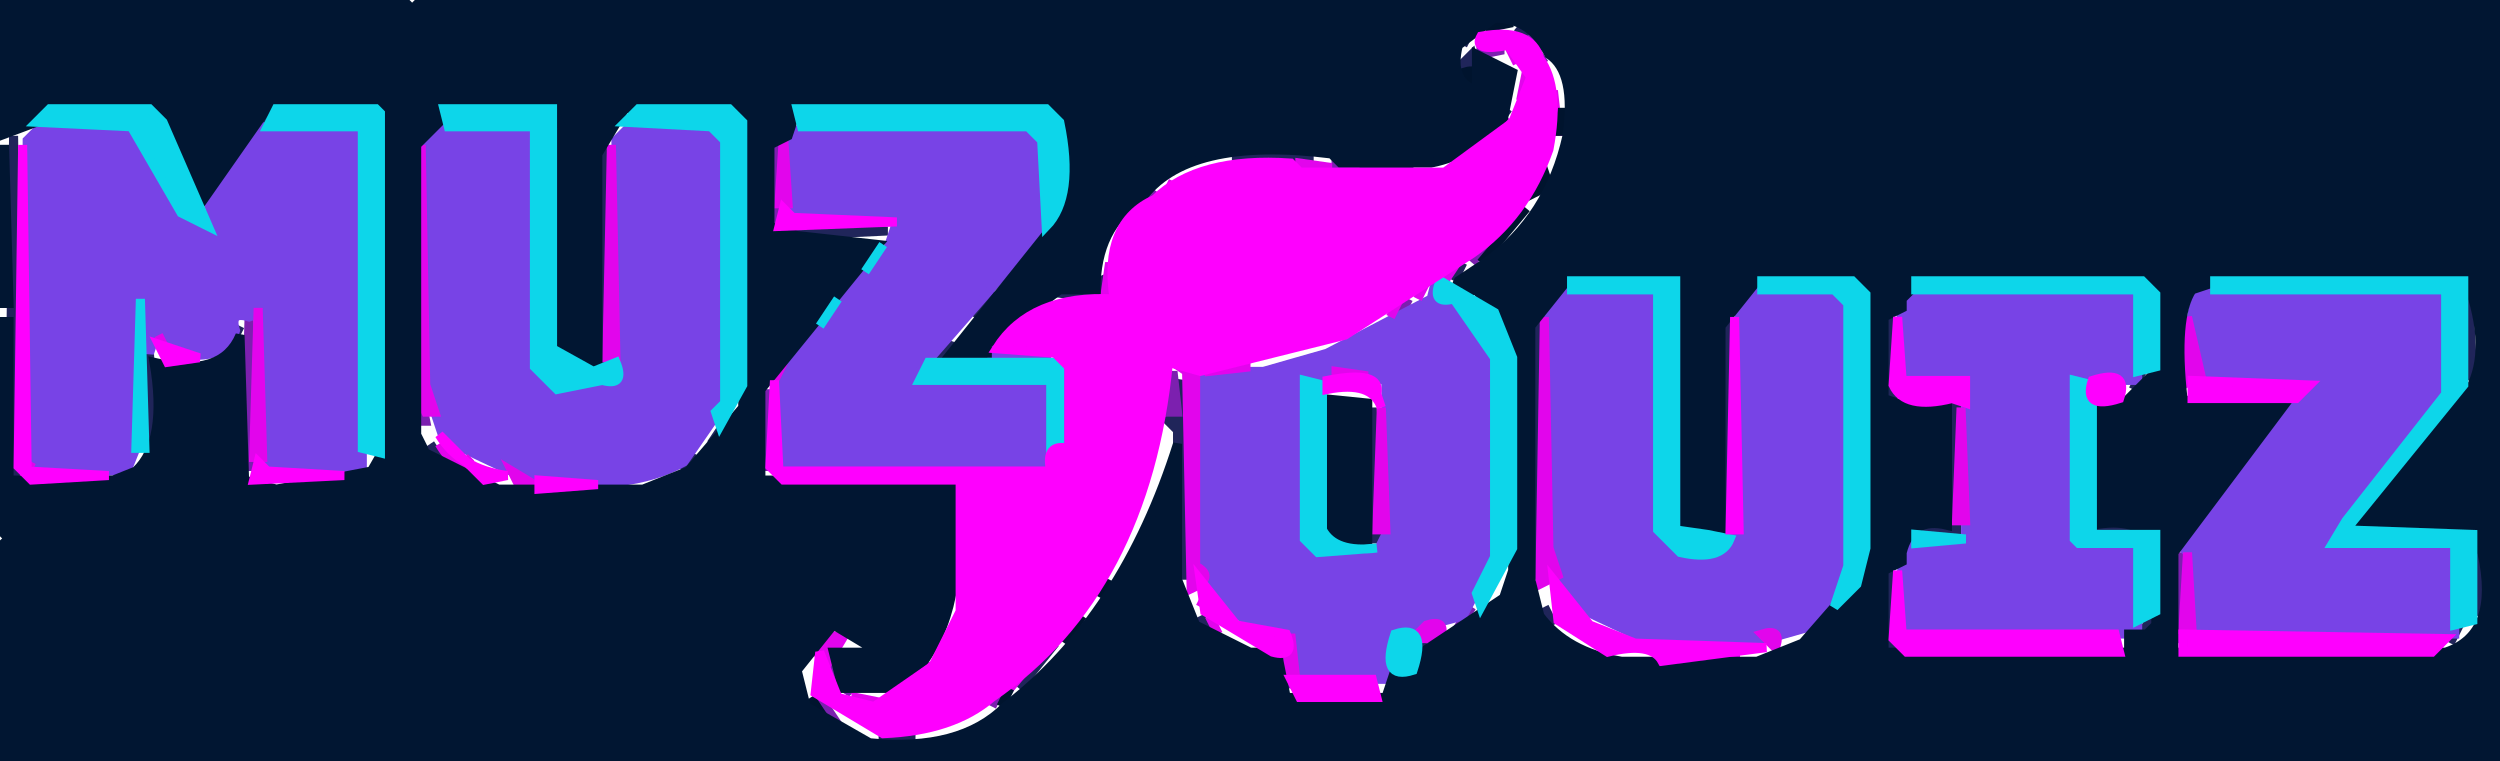
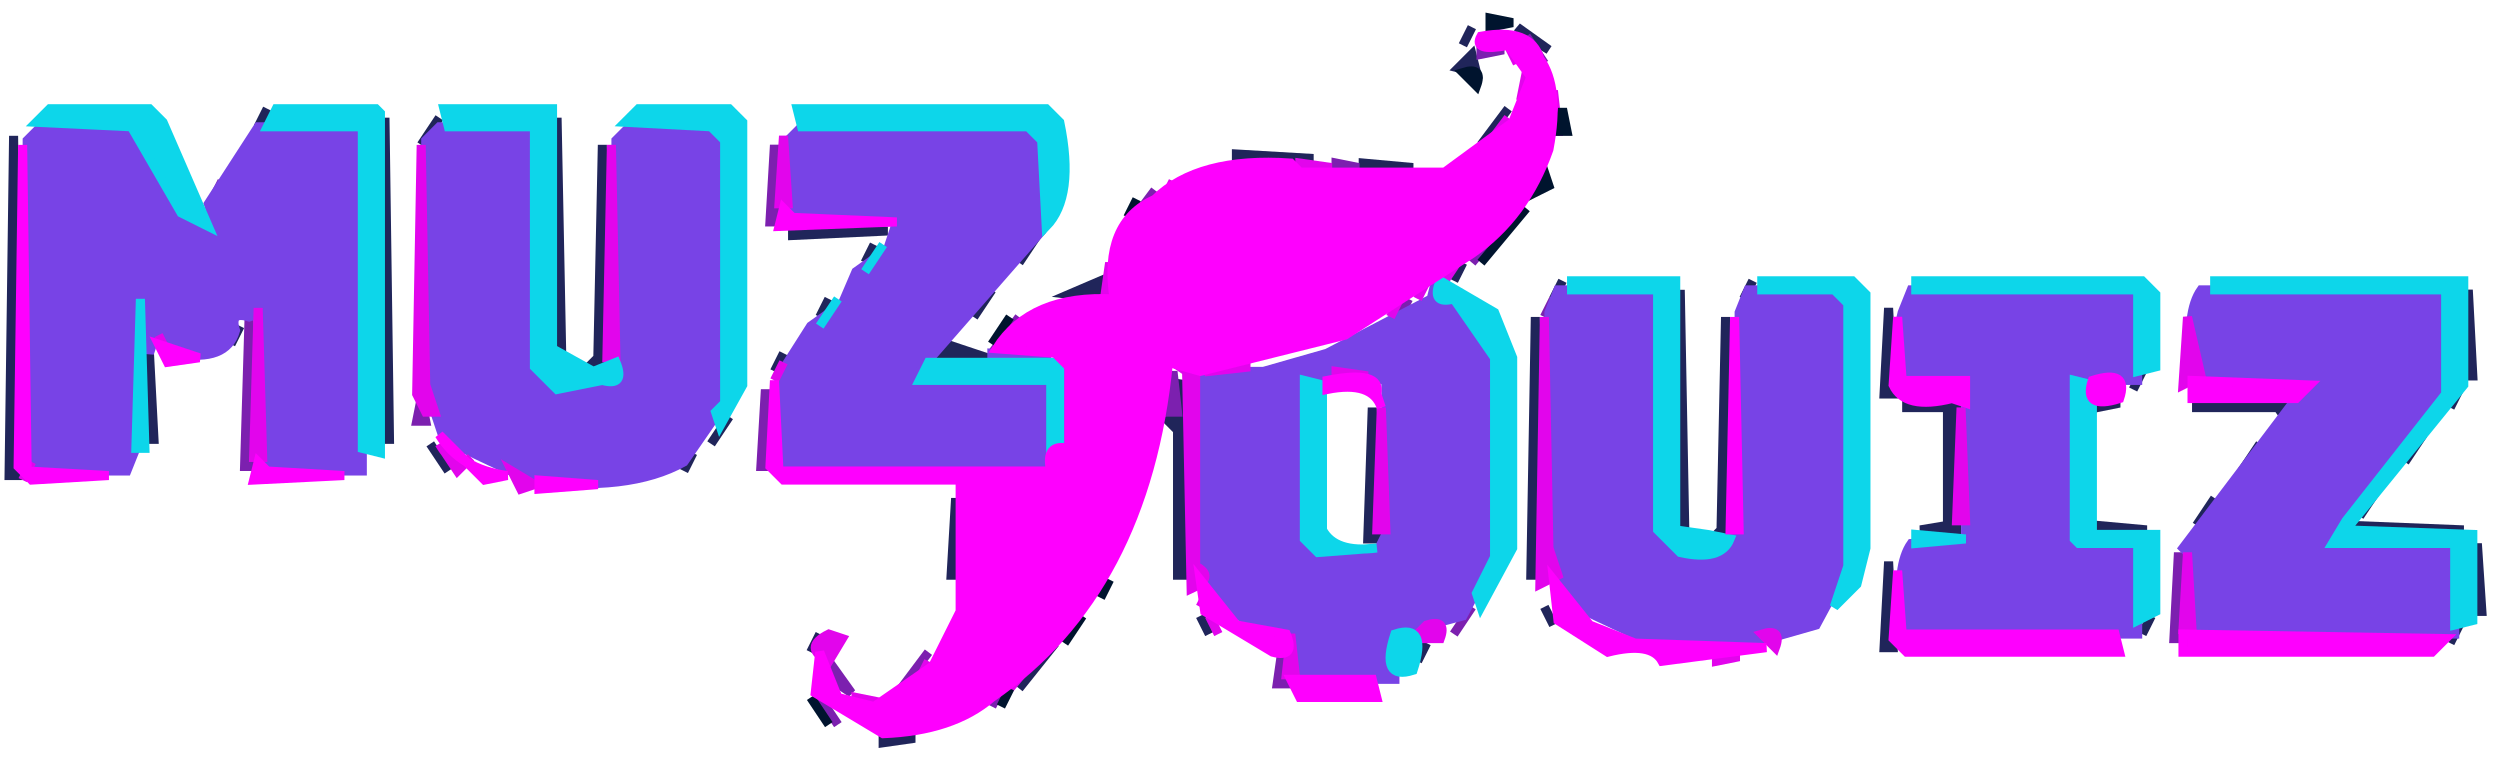
<svg xmlns="http://www.w3.org/2000/svg" viewBox="0 0 276 84" version="1.1">
  <path fill="rgb(32,37,90)" stroke="rgb(32,37,90)" stroke-width="1" opacity="1" d="M 162.5 3 L 161.5 5 L 162.5 3 Z " />
  <path fill="rgb(32,37,90)" stroke="rgb(32,37,90)" stroke-width="1" opacity="1" d="M 167.5 3 L 171 5.5 L 168.5 4 L 167.5 3 Z " />
  <path fill="rgb(32,37,90)" stroke="rgb(32,37,90)" stroke-width="1" opacity="1" d="M 162.5 6 L 163 8 L 161 7.5 L 162.5 6 Z " />
  <path fill="rgb(32,37,90)" stroke="rgb(32,37,90)" stroke-width="1" opacity="1" d="M 29.5 12 L 28.5 14 L 29.5 12 Z " />
  <path fill="rgb(32,37,90)" stroke="rgb(32,37,90)" stroke-width="1" opacity="1" d="M 166.5 12 L 163.5 16 L 166.5 12 Z " />
  <path fill="rgb(32,37,90)" stroke="rgb(32,37,90)" stroke-width="1" opacity="1" d="M 42.5 13 L 43 48.5 L 42 48.5 L 42.5 13 Z " />
  <path fill="rgb(32,37,90)" stroke="rgb(32,37,90)" stroke-width="1" opacity="1" d="M 48.5 13 L 46.5 16 L 48.5 13 Z " />
  <path fill="rgb(32,37,90)" stroke="rgb(32,37,90)" stroke-width="1" opacity="1" d="M 61.5 13 L 62 38.5 L 61 38.5 L 61.5 13 Z " />
  <path fill="rgb(32,37,90)" stroke="rgb(32,37,90)" stroke-width="1" opacity="1" d="M 1.5 15 L 2 52.5 L 1 52.5 L 1.5 15 Z " />
  <path fill="rgb(32,37,90)" stroke="rgb(32,37,90)" stroke-width="1" opacity="1" d="M 66.5 16 L 67 39.5 L 65 40.5 L 66 39.5 L 66.5 16 Z " />
  <path fill="rgb(32,37,90)" stroke="rgb(32,37,90)" stroke-width="1" opacity="1" d="M 136.5 17 L 145 17.5 L 136.5 18 L 136.5 17 Z " />
  <path fill="rgb(32,37,90)" stroke="rgb(32,37,90)" stroke-width="1" opacity="1" d="M 150.5 18 L 156 18.5 L 150.5 19 L 150.5 18 Z " />
  <path fill="rgb(32,37,90)" stroke="rgb(32,37,90)" stroke-width="1" opacity="1" d="M 87.5 25 L 98 25.5 L 87.5 26 L 87.5 25 Z " />
  <path fill="rgb(32,37,90)" stroke="rgb(32,37,90)" stroke-width="1" opacity="1" d="M 114.5 26 L 112.5 29 L 114.5 26 Z " />
  <path fill="rgb(32,37,90)" stroke="rgb(32,37,90)" stroke-width="1" opacity="1" d="M 96.5 27 L 95.5 29 L 96.5 27 Z " />
  <path fill="rgb(32,37,90)" stroke="rgb(32,37,90)" stroke-width="1" opacity="1" d="M 161.5 29 L 160.5 31 L 161.5 29 Z " />
  <path fill="rgb(32,37,90)" stroke="rgb(32,37,90)" stroke-width="1" opacity="1" d="M 121.5 31 L 122 33 L 118 32.5 L 121.5 31 Z " />
  <path fill="rgb(32,37,90)" stroke="rgb(32,37,90)" stroke-width="1" opacity="1" d="M 172.5 31 L 171.5 33 L 172.5 31 Z " />
  <path fill="rgb(32,37,90)" stroke="rgb(32,37,90)" stroke-width="1" opacity="1" d="M 193.5 31 L 192.5 33 L 193.5 31 Z " />
  <path fill="rgb(32,37,90)" stroke="rgb(32,37,90)" stroke-width="1" opacity="1" d="M 109.5 32 L 107.5 35 L 109.5 32 Z " />
  <path fill="rgb(32,37,90)" stroke="rgb(32,37,90)" stroke-width="1" opacity="1" d="M 185.5 32 L 186 58.5 L 185 58.5 L 185.5 32 Z " />
  <path fill="rgb(32,37,90)" stroke="rgb(32,37,90)" stroke-width="1" opacity="1" d="M 272.5 32 L 273 41.5 L 272 41.5 L 272.5 32 Z " />
  <path fill="rgb(32,37,90)" stroke="rgb(32,37,90)" stroke-width="1" opacity="1" d="M 91.5 33 L 90.5 35 L 91.5 33 Z " />
  <path fill="rgb(32,37,90)" stroke="rgb(32,37,90)" stroke-width="1" opacity="1" d="M 208.5 34 L 209 43.5 L 208 43.5 L 208.5 34 Z " />
  <path fill="rgb(32,37,90)" stroke="rgb(32,37,90)" stroke-width="1" opacity="1" d="M 169.5 35 L 170 63.5 L 169 63.5 L 169.5 35 Z " />
  <path fill="rgb(32,37,90)" stroke="rgb(32,37,90)" stroke-width="1" opacity="1" d="M 190.5 35 L 191 58.5 L 189 59.5 L 190 58.5 L 190.5 35 Z " />
  <path fill="rgb(32,37,90)" stroke="rgb(32,37,90)" stroke-width="1" opacity="1" d="M 26.5 36 L 25.5 38 L 26.5 36 Z " />
  <path fill="rgb(32,37,90)" stroke="rgb(32,37,90)" stroke-width="1" opacity="1" d="M 104.5 38 L 109 39.5 L 103.5 40 L 104.5 38 Z " />
  <path fill="rgb(32,37,90)" stroke="rgb(32,37,90)" stroke-width="1" opacity="1" d="M 16.5 39 L 17 48.5 L 16 48.5 L 16.5 39 Z " />
  <path fill="rgb(32,37,90)" stroke="rgb(32,37,90)" stroke-width="1" opacity="1" d="M 86.5 39 L 85.5 41 L 86.5 39 Z " />
  <path fill="rgb(32,37,90)" stroke="rgb(32,37,90)" stroke-width="1" opacity="1" d="M 236.5 41 L 235.5 43 L 236.5 41 Z " />
  <path fill="rgb(32,37,90)" stroke="rgb(32,37,90)" stroke-width="1" opacity="1" d="M 130.5 42 L 131 63.5 L 130 63.5 L 130 47.5 L 129 46.5 L 130.5 42 Z " />
  <path fill="rgb(32,37,90)" stroke="rgb(32,37,90)" stroke-width="1" opacity="1" d="M 271.5 43 L 270.5 45 L 271.5 43 Z " />
  <path fill="rgb(32,37,90)" stroke="rgb(32,37,90)" stroke-width="1" opacity="1" d="M 210.5 44 L 216 44 L 216 59 L 212 58.5 L 215 58 L 215 45 L 210.5 45 L 210.5 44 Z " />
  <path fill="rgb(32,37,90)" stroke="rgb(32,37,90)" stroke-width="1" opacity="1" d="M 231.5 44 L 234 44.5 L 231.5 45 L 231.5 44 Z " />
  <path fill="rgb(32,37,90)" stroke="rgb(32,37,90)" stroke-width="1" opacity="1" d="M 242.5 44 L 254 44.5 Q 252.8 47.3 251.5 45 L 242.5 45 L 242.5 44 Z " />
  <path fill="rgb(32,37,90)" stroke="rgb(32,37,90)" stroke-width="1" opacity="1" d="M 151.5 45 L 152 59.5 L 151 59.5 L 151.5 45 Z " />
  <path fill="rgb(32,37,90)" stroke="rgb(32,37,90)" stroke-width="1" opacity="1" d="M 80.5 46 L 78.5 49 L 80.5 46 Z " />
  <path fill="rgb(32,37,90)" stroke="rgb(32,37,90)" stroke-width="1" opacity="1" d="M 267.5 48 L 265.5 51 L 267.5 48 Z " />
  <path fill="rgb(32,37,90)" stroke="rgb(32,37,90)" stroke-width="1" opacity="1" d="M 47.5 49 L 49.5 52 L 47.5 49 Z " />
  <path fill="rgb(32,37,90)" stroke="rgb(32,37,90)" stroke-width="1" opacity="1" d="M 249.5 49 L 247.5 52 L 249.5 49 Z " />
  <path fill="rgb(32,37,90)" stroke="rgb(32,37,90)" stroke-width="1" opacity="1" d="M 76.5 50 L 75.5 52 L 76.5 50 Z " />
  <path fill="rgb(32,37,90)" stroke="rgb(32,37,90)" stroke-width="1" opacity="1" d="M 262.5 54 L 260.5 57 L 262.5 54 Z " />
  <path fill="rgb(32,37,90)" stroke="rgb(32,37,90)" stroke-width="1" opacity="1" d="M 105.5 55 L 106 63.5 L 105 63.5 L 105.5 55 Z " />
  <path fill="rgb(32,37,90)" stroke="rgb(32,37,90)" stroke-width="1" opacity="1" d="M 244.5 55 L 242.5 58 L 244.5 55 Z " />
  <path fill="rgb(32,37,90)" stroke="rgb(32,37,90)" stroke-width="1" opacity="1" d="M 231.5 58 L 237 58.5 L 231.5 59 L 231.5 58 Z " />
  <path fill="rgb(32,37,90)" stroke="rgb(32,37,90)" stroke-width="1" opacity="1" d="M 259.5 58 L 272 58.5 L 259.5 59 L 259.5 58 Z " />
  <path fill="rgb(32,37,90)" stroke="rgb(32,37,90)" stroke-width="1" opacity="1" d="M 273.5 60 L 274 67.5 L 273 67.5 L 273.5 60 Z " />
  <path fill="rgb(32,37,90)" stroke="rgb(32,37,90)" stroke-width="1" opacity="1" d="M 208.5 62 L 209 71.5 L 208 71.5 L 208.5 62 Z " />
  <path fill="rgb(32,37,90)" stroke="rgb(32,37,90)" stroke-width="1" opacity="1" d="M 170.5 67 L 171.5 69 L 170.5 67 Z " />
  <path fill="rgb(32,37,90)" stroke="rgb(32,37,90)" stroke-width="1" opacity="1" d="M 132.5 68 L 133.5 70 L 132.5 68 Z " />
  <path fill="rgb(32,37,90)" stroke="rgb(32,37,90)" stroke-width="1" opacity="1" d="M 237.5 68 L 236.5 70 L 237.5 68 Z " />
  <path fill="rgb(32,37,90)" stroke="rgb(32,37,90)" stroke-width="1" opacity="1" d="M 271.5 69 L 270.5 71 L 271.5 69 Z " />
  <path fill="rgb(32,37,90)" stroke="rgb(32,37,90)" stroke-width="1" opacity="1" d="M 90.5 70 L 89.5 72 L 90.5 70 Z " />
  <path fill="rgb(32,37,90)" stroke="rgb(32,37,90)" stroke-width="1" opacity="1" d="M 116.5 71 L 112.5 76 L 116.5 71 Z " />
  <path fill="rgb(32,37,90)" stroke="rgb(32,37,90)" stroke-width="1" opacity="1" d="M 157.5 71 L 156.5 73 L 157.5 71 Z " />
  <path fill="rgb(32,37,90)" stroke="rgb(32,37,90)" stroke-width="1" opacity="1" d="M 97.5 81 L 101 81.5 L 97.5 82 L 97.5 81 Z " />
  <path fill="rgb(124,32,175)" stroke="rgb(124,32,175)" stroke-width="1" opacity="1" d="M 168.5 4 L 170.5 7 L 168.5 4 Z " />
  <path fill="rgb(124,32,175)" stroke="rgb(124,32,175)" stroke-width="1" opacity="1" d="M 163.5 5 L 166 5.5 L 163.5 6 L 163.5 5 Z " />
  <path fill="rgb(124,32,175)" stroke="rgb(124,32,175)" stroke-width="1" opacity="1" d="M 85.5 16 L 86 24.5 L 85 24.5 L 85.5 16 Z " />
  <path fill="rgb(124,32,175)" stroke="rgb(124,32,175)" stroke-width="1" opacity="1" d="M 147.5 18 L 150 18.5 L 147.5 19 L 147.5 18 Z " />
  <path fill="rgb(124,32,175)" stroke="rgb(124,32,175)" stroke-width="1" opacity="1" d="M 24.5 20 L 23.5 22 L 24.5 20 Z " />
  <path fill="rgb(124,32,175)" stroke="rgb(124,32,175)" stroke-width="1" opacity="1" d="M 127.5 21 L 124.5 25 L 127.5 21 Z " />
  <path fill="rgb(124,32,175)" stroke="rgb(124,32,175)" stroke-width="1" opacity="1" d="M 167.5 23 L 162.5 29 L 167.5 23 Z " />
  <path fill="rgb(124,32,175)" stroke="rgb(124,32,175)" stroke-width="1" opacity="1" d="M 155.5 33 L 154.5 35 L 155.5 33 Z " />
  <path fill="rgb(124,32,175)" stroke="rgb(124,32,175)" stroke-width="1" opacity="1" d="M 171.5 33 L 170.5 35 L 171.5 33 Z " />
  <path fill="rgb(124,32,175)" stroke="rgb(124,32,175)" stroke-width="1" opacity="1" d="M 27.5 35 L 28 51.5 L 27 51.5 L 27.5 35 Z " />
  <path fill="rgb(124,32,175)" stroke="rgb(124,32,175)" stroke-width="1" opacity="1" d="M 112.5 35 L 109.5 39 L 112.5 35 Z " />
  <path fill="rgb(124,32,175)" stroke="rgb(124,32,175)" stroke-width="1" opacity="1" d="M 129.5 41 L 130 45.5 L 129 45.5 L 129.5 41 Z " />
  <path fill="rgb(124,32,175)" stroke="rgb(124,32,175)" stroke-width="1" opacity="1" d="M 84.5 43 L 85 51.5 L 84 51.5 L 84.5 43 Z " />
  <path fill="rgb(124,32,175)" stroke="rgb(124,32,175)" stroke-width="1" opacity="1" d="M 46.5 44 L 47 46.5 L 46 46.5 L 46.5 44 Z " />
  <path fill="rgb(124,32,175)" stroke="rgb(124,32,175)" stroke-width="1" opacity="1" d="M 240.5 61 L 241 70.5 L 240 70.5 L 240.5 61 Z " />
  <path fill="rgb(124,32,175)" stroke="rgb(124,32,175)" stroke-width="1" opacity="1" d="M 119.5 67 L 117.5 70 L 119.5 67 Z " />
  <path fill="rgb(124,32,175)" stroke="rgb(124,32,175)" stroke-width="1" opacity="1" d="M 162.5 67 L 160.5 70 L 162.5 67 Z " />
  <path fill="rgb(124,32,175)" stroke="rgb(124,32,175)" stroke-width="1" opacity="1" d="M 102.5 72 L 99.5 76 L 102.5 72 Z " />
  <path fill="rgb(124,32,175)" stroke="rgb(124,32,175)" stroke-width="1" opacity="1" d="M 141.5 72 L 142 75.5 L 141 75.5 L 141.5 72 Z " />
  <path fill="rgb(124,32,175)" stroke="rgb(124,32,175)" stroke-width="1" opacity="1" d="M 91.5 73 L 94 76.5 L 91 74.5 L 91.5 73 Z " />
  <path fill="rgb(124,32,175)" stroke="rgb(124,32,175)" stroke-width="1" opacity="1" d="M 110.5 76 L 109.5 78 L 110.5 76 Z " />
  <path fill="rgb(124,32,175)" stroke="rgb(124,32,175)" stroke-width="1" opacity="1" d="M 90.5 77 L 92.5 80 L 90.5 77 Z " />
  <path fill="rgb(120,67,230)" stroke="rgb(120,67,230)" stroke-width="1" opacity="1" d="M 4.5 14 L 14.5 14 L 16 15.5 L 21.5 25 Q 24.1 25.8 23 22.5 L 28.5 14 L 39.5 14 L 40 14.5 L 40 52 L 29 52 L 29 34.5 L 27.5 35 Q 25.3 34.3 26 36.5 Q 25 40 19.5 39 L 17 37.5 L 16.5 39 L 15.5 33 L 15 49.5 L 14 52 L 4.5 52 L 3 50.5 L 3 15.5 L 4.5 14 Z " />
  <path fill="rgb(120,67,230)" stroke="rgb(120,67,230)" stroke-width="1" opacity="1" d="M 48.5 14 L 59 14 L 59 40.5 Q 60 44 65.5 43 L 68 42 L 68 15.5 L 69.5 14 L 78.5 14 L 80 15.5 L 80 44.5 L 75.5 51 Q 69.4 54.4 58.5 53 L 49 48.5 L 47 42.5 L 47 15.5 L 48.5 14 Z " />
  <path fill="rgb(120,67,230)" stroke="rgb(120,67,230)" stroke-width="1" opacity="1" d="M 88.5 14 L 113.5 14 L 115 15.5 L 115 25.5 L 101 41.5 L 116 42 L 116 50.5 L 114.5 52 L 86 52 L 86 41.5 L 89.5 36 L 93 33.5 L 94.5 30 L 98 27.5 L 99 24.5 L 87 24 L 87 15.5 L 88.5 14 Z " />
  <path fill="rgb(120,67,230)" stroke="rgb(120,67,230)" stroke-width="1" opacity="1" d="M 158.5 31 L 159 33 L 164 36.5 L 165 39.5 L 165 61.5 L 161.5 68 L 154 70 L 154 75 L 143 75 L 143 70 L 140.5 70 L 134 66.5 L 132 62.5 L 132 42.5 L 133.5 41 L 139.5 41 L 146.5 39 L 158 33 L 158.5 31 Z M 148 41 L 147 42 L 144 43 L 144 60 L 146 61 L 152 61 L 153 59 L 153 42 L 148 41 Z " />
  <path fill="rgb(120,67,230)" stroke="rgb(120,67,230)" stroke-width="1" opacity="1" d="M 172 32 L 183 32 L 183 58.5 Q 184 62 189.5 61 L 192 58.5 L 192 34.5 L 193 32 L 202.5 32 L 204 33.5 L 204 62.5 L 200.5 69 L 193.5 71 L 182.5 71 L 173 66.5 L 171 60.5 L 171 34.5 L 172 32 Z " />
  <path fill="rgb(120,67,230)" stroke="rgb(120,67,230)" stroke-width="1" opacity="1" d="M 211 32 L 236 32 L 236 42 L 229 42 L 229 60 L 236 60 L 236 70 L 211.5 70 L 210 68.5 Q 209.3 62.4 211 60 L 217 59.5 L 217 57.5 L 217 42 L 211.5 42 Q 208.5 40.5 210 34.5 L 211 32 Z " />
  <path fill="rgb(120,67,230)" stroke="rgb(120,67,230)" stroke-width="1" opacity="1" d="M 243 32 L 270 32 L 270 43.5 L 257 59.5 L 271 60 L 271 70 L 242 70 L 242 61.5 L 241 60.5 L 255 42 L 243.5 42 L 242 40.5 Q 241.3 34.4 243 32 Z " />
  <path fill="rgb(120,67,230)" stroke="rgb(120,67,230)" stroke-width="1" opacity="1" d="M 109.5 39 L 116 39.5 L 109.5 40 L 109.5 39 Z " />
  <path fill="rgb(120,67,230)" stroke="rgb(120,67,230)" stroke-width="1" opacity="1" d="M 117.5 40 L 118 48.5 L 117 48.5 L 117.5 40 Z " />
  <path fill="rgb(226,5,236)" stroke="rgb(226,5,236)" stroke-width="1" opacity="1" d="M 166.5 5 L 167.5 7 L 166.5 5 Z " />
  <path fill="rgb(226,5,236)" stroke="rgb(226,5,236)" stroke-width="1" opacity="1" d="M 168.5 8 L 169 10.5 L 168 10.5 L 168.5 8 Z " />
  <path fill="rgb(226,5,236)" stroke="rgb(226,5,236)" stroke-width="1" opacity="1" d="M 171.5 10 L 172 14.5 L 171 14.5 L 171.5 10 Z " />
  <path fill="rgb(226,5,236)" stroke="rgb(226,5,236)" stroke-width="1" opacity="1" d="M 166.5 13 L 163.5 17 L 166.5 13 Z " />
  <path fill="rgb(226,5,236)" stroke="rgb(226,5,236)" stroke-width="1" opacity="1" d="M 86.5 15 L 87 22.5 L 86 22.5 L 86.5 15 Z " />
  <path fill="rgb(226,5,236)" stroke="rgb(226,5,236)" stroke-width="1" opacity="1" d="M 46.5 16 L 47 42.5 L 48 45.5 L 47 45.5 L 46 43.5 L 46.5 16 Z " />
  <path fill="rgb(226,5,236)" stroke="rgb(226,5,236)" stroke-width="1" opacity="1" d="M 67.5 16 L 68 39.5 L 67 39.5 L 67.5 16 Z " />
  <path fill="rgb(226,5,236)" stroke="rgb(226,5,236)" stroke-width="1" opacity="1" d="M 143.5 18 L 147 18.5 L 143.5 19 L 143.5 18 Z " />
  <path fill="rgb(226,5,236)" stroke="rgb(226,5,236)" stroke-width="1" opacity="1" d="M 129.5 20 L 128.5 22 L 129.5 20 Z " />
  <path fill="rgb(226,5,236)" stroke="rgb(226,5,236)" stroke-width="1" opacity="1" d="M 161.5 28 L 159.5 31 L 161.5 28 Z " />
  <path fill="rgb(226,5,236)" stroke="rgb(226,5,236)" stroke-width="1" opacity="1" d="M 122.5 29 L 123 32.5 L 122 32.5 L 122.5 29 Z " />
  <path fill="rgb(226,5,236)" stroke="rgb(226,5,236)" stroke-width="1" opacity="1" d="M 157.5 31 L 156.5 33 L 157.5 31 Z " />
  <path fill="rgb(226,5,236)" stroke="rgb(226,5,236)" stroke-width="1" opacity="1" d="M 154.5 33 L 153.5 35 L 154.5 33 Z " />
  <path fill="rgb(226,5,236)" stroke="rgb(226,5,236)" stroke-width="1" opacity="1" d="M 28.5 34 L 29 50.5 L 28 50.5 L 28.5 34 Z " />
  <path fill="rgb(226,5,236)" stroke="rgb(226,5,236)" stroke-width="1" opacity="1" d="M 170.5 35 L 171 60.5 L 172 63.5 L 170 64.5 L 170.5 35 Z " />
  <path fill="rgb(226,5,236)" stroke="rgb(226,5,236)" stroke-width="1" opacity="1" d="M 241.5 35 L 243 41.5 L 241 42.5 L 241.5 35 Z " />
  <path fill="rgb(226,5,236)" stroke="rgb(226,5,236)" stroke-width="1" opacity="1" d="M 17.5 37 L 18.5 39 L 17.5 37 Z " />
  <path fill="rgb(226,5,236)" stroke="rgb(226,5,236)" stroke-width="1" opacity="1" d="M 86.5 40 L 85.5 42 L 86.5 40 Z " />
  <path fill="rgb(226,5,236)" stroke="rgb(226,5,236)" stroke-width="1" opacity="1" d="M 129.5 40 L 132 40.5 L 132 62.5 Q 134.3 63.7 131.5 65 L 131 41 L 129.5 40 Z " />
  <path fill="rgb(226,5,236)" stroke="rgb(226,5,236)" stroke-width="1" opacity="1" d="M 133.5 40 L 138 40.5 L 133.5 41 L 133.5 40 Z " />
  <path fill="rgb(226,5,236)" stroke="rgb(226,5,236)" stroke-width="1" opacity="1" d="M 147.5 41 L 151 41.5 L 147.5 42 L 147.5 41 Z " />
  <path fill="rgb(226,5,236)" stroke="rgb(226,5,236)" stroke-width="1" opacity="1" d="M 152.5 45 L 153 58.5 L 152 58.5 L 152.5 45 Z " />
  <path fill="rgb(226,5,236)" stroke="rgb(226,5,236)" stroke-width="1" opacity="1" d="M 216.5 45 L 217 57.5 L 216 57.5 L 216.5 45 Z " />
  <path fill="rgb(226,5,236)" stroke="rgb(226,5,236)" stroke-width="1" opacity="1" d="M 48.5 49 Q 50.3 52.1 52 50.5 L 50.5 52 L 48.5 49 Z " />
  <path fill="rgb(226,5,236)" stroke="rgb(226,5,236)" stroke-width="1" opacity="1" d="M 3.5 51 L 2.5 53 L 3.5 51 Z " />
  <path fill="rgb(226,5,236)" stroke="rgb(226,5,236)" stroke-width="1" opacity="1" d="M 56.5 52 L 59 53.5 L 57.5 54 L 56.5 52 Z " />
  <path fill="rgb(226,5,236)" stroke="rgb(226,5,236)" stroke-width="1" opacity="1" d="M 241.5 61 L 242 69.5 L 241 69.5 L 241.5 61 Z " />
  <path fill="rgb(226,5,236)" stroke="rgb(226,5,236)" stroke-width="1" opacity="1" d="M 120.5 65 L 119.5 67 L 120.5 65 Z " />
  <path fill="rgb(226,5,236)" stroke="rgb(226,5,236)" stroke-width="1" opacity="1" d="M 133.5 65 L 132.5 67 L 133.5 65 Z " />
  <path fill="rgb(226,5,236)" stroke="rgb(226,5,236)" stroke-width="1" opacity="1" d="M 133.5 68 L 134.5 70 L 133.5 68 Z " />
  <path fill="rgb(226,5,236)" stroke="rgb(226,5,236)" stroke-width="1" opacity="1" d="M 157.5 69 Q 159.8 68.3 159 70.5 L 156 70.5 L 157.5 69 Z " />
  <path fill="rgb(226,5,236)" stroke="rgb(226,5,236)" stroke-width="1" opacity="1" d="M 91.5 70 L 93 70.5 L 91.5 73 Q 88.5 71.5 91.5 70 Z " />
  <path fill="rgb(226,5,236)" stroke="rgb(226,5,236)" stroke-width="1" opacity="1" d="M 116.5 70 L 111.5 76 L 116.5 70 Z " />
  <path fill="rgb(226,5,236)" stroke="rgb(226,5,236)" stroke-width="1" opacity="1" d="M 142.5 70 L 143 74.5 L 142 74.5 L 142.5 70 Z " />
  <path fill="rgb(226,5,236)" stroke="rgb(226,5,236)" stroke-width="1" opacity="1" d="M 194.5 70 Q 196.8 69.3 196 71.5 L 194.5 70 Z " />
  <path fill="rgb(226,5,236)" stroke="rgb(226,5,236)" stroke-width="1" opacity="1" d="M 189.5 72 L 192 72.5 L 189.5 73 L 189.5 72 Z " />
  <path fill="rgb(226,5,236)" stroke="rgb(226,5,236)" stroke-width="1" opacity="1" d="M 102.5 73 L 101.5 75 L 102.5 73 Z " />
  <path fill="rgb(226,5,236)" stroke="rgb(226,5,236)" stroke-width="1" opacity="1" d="M 91.5 75 L 92.5 77 L 91.5 75 Z " />
  <path fill="rgb(226,5,236)" stroke="rgb(226,5,236)" stroke-width="1" opacity="1" d="M 94.5 77 L 97 77.5 L 94.5 78 L 94.5 77 Z " />
  <path fill="rgb(0,20,46)" stroke="rgb(0,20,46)" stroke-width="1" opacity="1" d="M 164.5 2 L 167 2.5 L 164.5 3 L 164.5 2 Z " />
  <path fill="rgb(0,20,46)" stroke="rgb(0,20,46)" stroke-width="1" opacity="1" d="M 161.5 8 Q 163.8 7.3 163 9.5 L 161.5 8 Z " />
  <path fill="rgb(0,20,46)" stroke="rgb(0,20,46)" stroke-width="1" opacity="1" d="M 172.5 12 L 173 14.5 L 172 14.5 L 172.5 12 Z " />
  <path fill="rgb(0,20,46)" stroke="rgb(0,20,46)" stroke-width="1" opacity="1" d="M 170.5 19 L 171 20.5 L 169 21.5 L 170.5 19 Z " />
  <path fill="rgb(0,20,46)" stroke="rgb(0,20,46)" stroke-width="1" opacity="1" d="M 125.5 22 L 124.5 24 L 125.5 22 Z " />
  <path fill="rgb(0,20,46)" stroke="rgb(0,20,46)" stroke-width="1" opacity="1" d="M 168.5 23 L 163.5 29 L 168.5 23 Z " />
  <path fill="rgb(0,20,46)" stroke="rgb(0,20,46)" stroke-width="1" opacity="1" d="M 111.5 35 L 109.5 38 L 111.5 35 Z " />
  <path fill="rgb(0,20,46)" stroke="rgb(0,20,46)" stroke-width="1" opacity="1" d="M 122.5 64 L 121.5 66 L 122.5 64 Z " />
  <path fill="rgb(0,20,46)" stroke="rgb(0,20,46)" stroke-width="1" opacity="1" d="M 119.5 68 L 117.5 71 L 119.5 68 Z " />
  <path fill="rgb(0,20,46)" stroke="rgb(0,20,46)" stroke-width="1" opacity="1" d="M 111.5 76 L 110.5 78 L 111.5 76 Z " />
  <path fill="rgb(0,20,46)" stroke="rgb(0,20,46)" stroke-width="1" opacity="1" d="M 89.5 77 L 91.5 80 L 89.5 77 Z " />
-   <path fill="rgb(1,22,50)" stroke="rgb(1,22,50)" stroke-width="1" opacity="1" d="M 0 0 L 44.5 0 L 45.5 1 L 46.5 0 L 276 0 L 276 84 L 160 84 L 159.5 82 L 159 84 L 0.5 84 L 0 83.5 L 0 69.5 L 0 67.5 Q -1.8 61.2 1 59.5 L 0 58.5 L 0 35.5 L 1 35.5 L 1 53 L 12.5 53 L 15 52 Q 18.5 48.7 17 40 Q 24.5 41.8 26.5 37 L 27 53 L 30.5 54 L 41 52 L 43 48.5 L 43 13.5 L 41.5 12 L 29.5 12 L 22.5 22 L 16.5 12 L 4.5 12 L 4 13.5 L 0 15 L 0 0 Z M 165 2 L 161 5 Q 160 9 163 10 L 163 6 L 167 8 L 166 13 Q 163 17 158 18 L 148 18 L 147 17 Q 131 15 126 22 Q 121 25 121 32 L 117 32 L 109 38 L 109 39 L 105 39 L 117 24 L 117 12 L 88 12 L 87 15 L 85 16 L 85 25 L 88 26 L 97 27 L 84 43 L 84 53 L 105 53 Q 107 66 102 73 L 98 76 L 93 76 L 92 72 L 97 72 L 92 69 L 88 74 L 89 78 L 96 82 Q 106 83 111 78 Q 124 68 130 49 L 130 64 L 132 69 L 138 72 L 141 72 L 142 77 L 153 77 L 154 74 L 166 66 L 167 63 L 167 38 L 163 32 Q 160 33 161 31 L 164 29 Q 171 24 173 15 Q 174 8 171 6 Q 169 2 165 2 Z M 50 12 L 46 16 L 46 48 L 47 50 L 55 54 L 71 54 L 76 52 L 82 45 L 82 12 L 69 12 L 66 17 L 66 40 L 62 40 L 62 14 L 61 12 L 50 12 Z M 173 31 L 169 36 L 169 64 L 170 68 Q 173 72 179 73 L 194 73 L 199 71 L 206 63 L 206 31 L 194 31 L 190 36 L 190 59 L 186 59 L 186 33 L 185 31 L 173 31 Z M 212 31 L 210 33 L 210 34 L 208 35 L 208 44 L 211 45 L 215 45 L 215 58 Q 211 57 210 61 L 210 62 L 208 63 L 208 72 L 235 72 L 235 70 L 237 70 L 238 69 L 238 60 Q 236 57 231 58 L 232 55 L 231 54 L 231 45 L 234 45 L 238 41 L 238 31 L 212 31 Z M 245 31 L 242 32 Q 240 35 241 44 L 243 45 L 252 45 L 240 61 L 240 72 L 270 72 Q 276 70 274 61 L 272 58 L 260 58 L 272 44 Q 275 40 273 33 L 272 31 L 245 31 Z " />
-   <path fill="rgb(1,22,50)" stroke="rgb(1,22,50)" stroke-width="1" opacity="1" d="M 0.5 16 L 1 33.5 L 0 33.5 L 0.5 16 Z " />
-   <path fill="rgb(1,22,50)" stroke="rgb(1,22,50)" stroke-width="1" opacity="1" d="M 146 44 L 151 44.5 L 151 60 L 146 59 L 146 44 Z " />
  <path fill="rgb(13,214,234)" stroke="rgb(13,214,234)" stroke-width="1" opacity="1" d="M 5.5 12 L 16.5 12 L 18 13.5 L 23 25 L 20 23.5 L 14.5 14 L 4 13.5 L 5.5 12 Z " />
  <path fill="rgb(13,214,234)" stroke="rgb(13,214,234)" stroke-width="1" opacity="1" d="M 30.5 12 L 41.5 12 L 42 12.5 L 42 50 L 40 49.5 L 40 14 L 29.5 14 L 30.5 12 Z " />
  <path fill="rgb(13,214,234)" stroke="rgb(13,214,234)" stroke-width="1" opacity="1" d="M 49 12 L 61 12 L 61 38.5 L 65.5 41 L 68 40 Q 69.1 42.7 66.5 42 L 61.5 43 L 59 40.5 L 59 14 L 49.5 14 L 49 12 Z " />
  <path fill="rgb(13,214,234)" stroke="rgb(13,214,234)" stroke-width="1" opacity="1" d="M 70.5 12 L 80.5 12 L 82 13.5 L 82 42.5 L 79.5 47 L 79 45.5 L 80 44.5 L 80 15.5 L 78.5 14 L 69 13.5 L 70.5 12 Z " />
  <path fill="rgb(13,214,234)" stroke="rgb(13,214,234)" stroke-width="1" opacity="1" d="M 88 12 L 115.5 12 L 117 13.5 Q 118.7 21.7 115.5 25 L 115 15.5 L 113.5 14 L 88.5 14 L 88 12 Z " />
  <path fill="rgb(13,214,234)" stroke="rgb(13,214,234)" stroke-width="1" opacity="1" d="M 97.5 27 L 95.5 30 L 97.5 27 Z " />
  <path fill="rgb(13,214,234)" stroke="rgb(13,214,234)" stroke-width="1" opacity="1" d="M 159 31 L 165 34.5 L 167 39.5 L 167 60.5 L 163.5 67 L 163 65.5 L 165 61.5 L 165 39.5 L 160.5 33 Q 157.9 33.7 159 31 Z " />
  <path fill="rgb(13,214,234)" stroke="rgb(13,214,234)" stroke-width="1" opacity="1" d="M 173.5 31 L 185 31 L 185 58.5 L 188.5 59 L 191 59.5 Q 190 62 185.5 61 L 183 58.5 L 183 32 L 173.5 32 L 173.5 31 Z " />
  <path fill="rgb(13,214,234)" stroke="rgb(13,214,234)" stroke-width="1" opacity="1" d="M 194.5 31 L 204.5 31 L 206 32.5 L 206 60.5 L 205 64.5 L 202.5 67 L 203 65.5 L 204 62.5 L 204 33.5 L 202.5 32 L 194.5 32 L 194.5 31 Z " />
  <path fill="rgb(13,214,234)" stroke="rgb(13,214,234)" stroke-width="1" opacity="1" d="M 211.5 31 L 236.5 31 L 238 32.5 L 238 40.5 L 236 41 L 236 32 L 211.5 32 L 211.5 31 Z " />
  <path fill="rgb(13,214,234)" stroke="rgb(13,214,234)" stroke-width="1" opacity="1" d="M 244.5 31 L 272 31 L 272 42.5 L 259 58.5 L 273 59 L 273 68.5 L 271 69 L 271 60 L 257.5 60 L 259 57.5 L 270 43.5 L 270 32 L 244.5 32 L 244.5 31 Z " />
  <path fill="rgb(13,214,234)" stroke="rgb(13,214,234)" stroke-width="1" opacity="1" d="M 15.5 33 L 16 49.5 L 15 49.5 L 15.5 33 Z " />
  <path fill="rgb(13,214,234)" stroke="rgb(13,214,234)" stroke-width="1" opacity="1" d="M 92.5 33 L 90.5 36 L 92.5 33 Z " />
  <path fill="rgb(13,214,234)" stroke="rgb(13,214,234)" stroke-width="1" opacity="1" d="M 102.5 40 L 117 40 L 117 49.5 L 116 49.5 L 116 42 L 101.5 42 L 102.5 40 Z " />
  <path fill="rgb(13,214,234)" stroke="rgb(13,214,234)" stroke-width="1" opacity="1" d="M 144 42 L 146 42.5 L 146 58.5 Q 147.4 61.1 152 60.5 L 145.5 61 L 144 59.5 L 144 42 Z " />
  <path fill="rgb(13,214,234)" stroke="rgb(13,214,234)" stroke-width="1" opacity="1" d="M 229 42 L 231 42.5 L 231 59 L 238 59 L 238 67.5 L 236 68.5 L 236 60 L 229.5 60 L 229 59.5 L 229 42 Z " />
  <path fill="rgb(13,214,234)" stroke="rgb(13,214,234)" stroke-width="1" opacity="1" d="M 211.5 59 L 217 59.5 L 211.5 60 L 211.5 59 Z " />
  <path fill="rgb(13,214,234)" stroke="rgb(13,214,234)" stroke-width="1" opacity="1" d="M 154 70 Q 157.7 68.8 156 74 Q 152.3 75.2 154 70 Z " />
  <path fill="rgb(254,0,254)" stroke="rgb(254,0,254)" stroke-width="1" opacity="1" d="M 163.5 4 Q 169 3 170 6.5 Q 172.3 9.7 171 16.5 Q 168.4 23.9 162.5 28 L 148.5 37 L 132.5 41 L 129 40 Q 126.5 65.3 109.5 77 Q 105.2 80.7 97.5 81 L 90 76.5 L 90.5 72 L 92.5 77 L 96.5 78 L 103 73.5 L 106 67.5 L 106 53 L 86.5 53 L 85 51.5 L 85.5 42 L 86 52 L 116 52 Q 115.3 48.9 118 49.5 L 118 40.5 L 116.5 39 L 110 38.5 Q 113.8 32.5 123 33 Q 121.7 24.6 127.5 22 Q 132.3 17.3 142.5 18 L 143.5 19 L 159.5 19 L 167 13.5 L 169 8.5 L 166.5 5 Q 162.5 5.8 163.5 4 Z " />
  <path fill="rgb(254,0,254)" stroke="rgb(254,0,254)" stroke-width="1" opacity="1" d="M 2.5 16 L 3 52 L 12 52.5 L 3.5 53 L 2 51.5 L 2.5 16 Z " />
  <path fill="rgb(254,0,254)" stroke="rgb(254,0,254)" stroke-width="1" opacity="1" d="M 86.5 23 L 87.5 24 L 99 24.5 L 86 25 L 86.5 23 Z " />
  <path fill="rgb(254,0,254)" stroke="rgb(254,0,254)" stroke-width="1" opacity="1" d="M 191.5 35 L 192 58.5 L 191 58.5 L 191.5 35 Z " />
  <path fill="rgb(254,0,254)" stroke="rgb(254,0,254)" stroke-width="1" opacity="1" d="M 209.5 35 L 210 42 L 217 42 L 217 44.5 L 215.5 44 Q 210.3 45.3 209 42.5 L 209.5 35 Z " />
  <path fill="rgb(254,0,254)" stroke="rgb(254,0,254)" stroke-width="1" opacity="1" d="M 17.5 38 L 22 39.5 L 18.5 40 L 17.5 38 Z " />
  <path fill="rgb(254,0,254)" stroke="rgb(254,0,254)" stroke-width="1" opacity="1" d="M 146.5 42 Q 152.6 40.8 152 43.5 L 152.5 45 Q 151.5 42 146.5 43 L 146.5 42 Z " />
  <path fill="rgb(254,0,254)" stroke="rgb(254,0,254)" stroke-width="1" opacity="1" d="M 231 42 Q 235.1 40.7 234 44 Q 229.9 45.3 231 42 Z " />
  <path fill="rgb(254,0,254)" stroke="rgb(254,0,254)" stroke-width="1" opacity="1" d="M 242 42 L 255 42.5 L 253.5 44 L 242 44 L 242 42 Z " />
  <path fill="rgb(254,0,254)" stroke="rgb(254,0,254)" stroke-width="1" opacity="1" d="M 48.5 48 Q 50.8 51.8 56 52.5 L 53.5 53 L 48.5 48 Z " />
  <path fill="rgb(254,0,254)" stroke="rgb(254,0,254)" stroke-width="1" opacity="1" d="M 28.5 51 L 29.5 52 L 38 52.5 L 28 53 L 28.5 51 Z " />
  <path fill="rgb(254,0,254)" stroke="rgb(254,0,254)" stroke-width="1" opacity="1" d="M 59.5 53 L 66 53.5 L 59.5 54 L 59.5 53 Z " />
  <path fill="rgb(254,0,254)" stroke="rgb(254,0,254)" stroke-width="1" opacity="1" d="M 209.5 63 L 210 70 L 233.5 70 L 234 72 L 210.5 72 L 209 70.5 L 209.5 63 Z " />
  <path fill="rgb(254,0,254)" stroke="rgb(254,0,254)" stroke-width="1" opacity="1" d="M 132.5 64 L 136.5 69 L 142 70 Q 143.1 72.7 140.5 72 L 133 67.5 L 132.5 64 Z " />
  <path fill="rgb(254,0,254)" stroke="rgb(254,0,254)" stroke-width="1" opacity="1" d="M 171.5 64 L 175.5 69 L 180.5 71 L 195 71.5 L 183.5 73 Q 182.3 70.8 177.5 72 L 172 68.5 L 171.5 64 Z " />
  <path fill="rgb(254,0,254)" stroke="rgb(254,0,254)" stroke-width="1" opacity="1" d="M 241 70 L 270 70.5 L 268.5 72 L 241 72 L 241 70 Z " />
  <path fill="rgb(254,0,254)" stroke="rgb(254,0,254)" stroke-width="1" opacity="1" d="M 142.5 75 L 151.5 75 L 152 77 L 143.5 77 L 142.5 75 Z " />
</svg>
